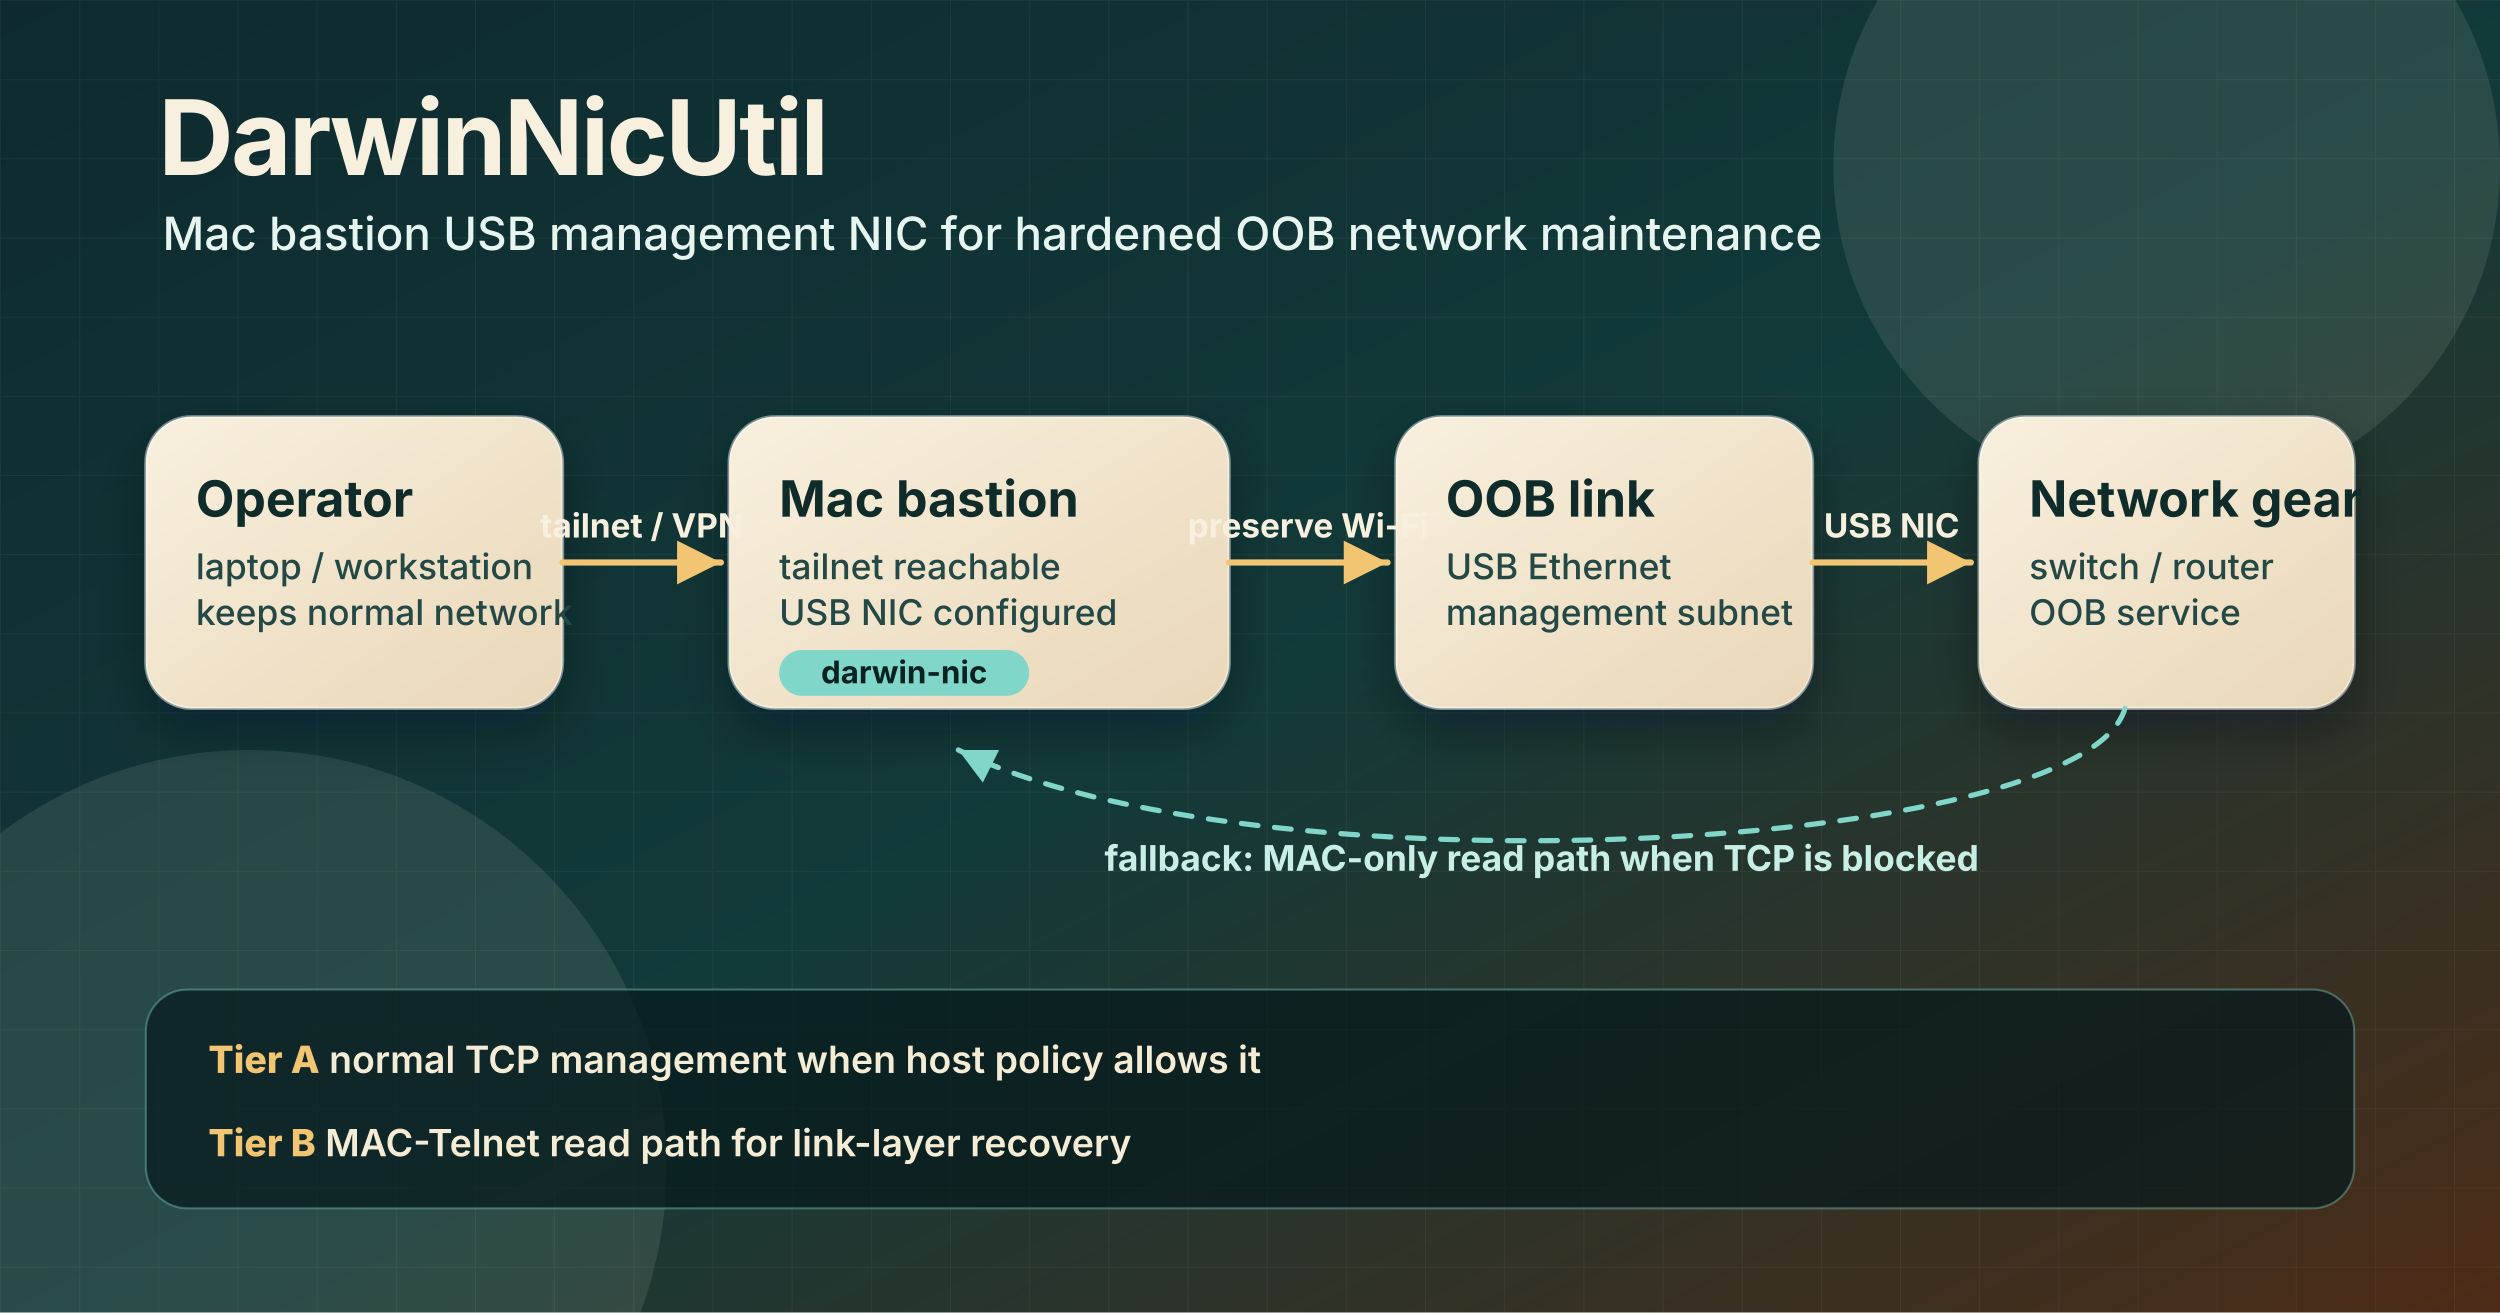
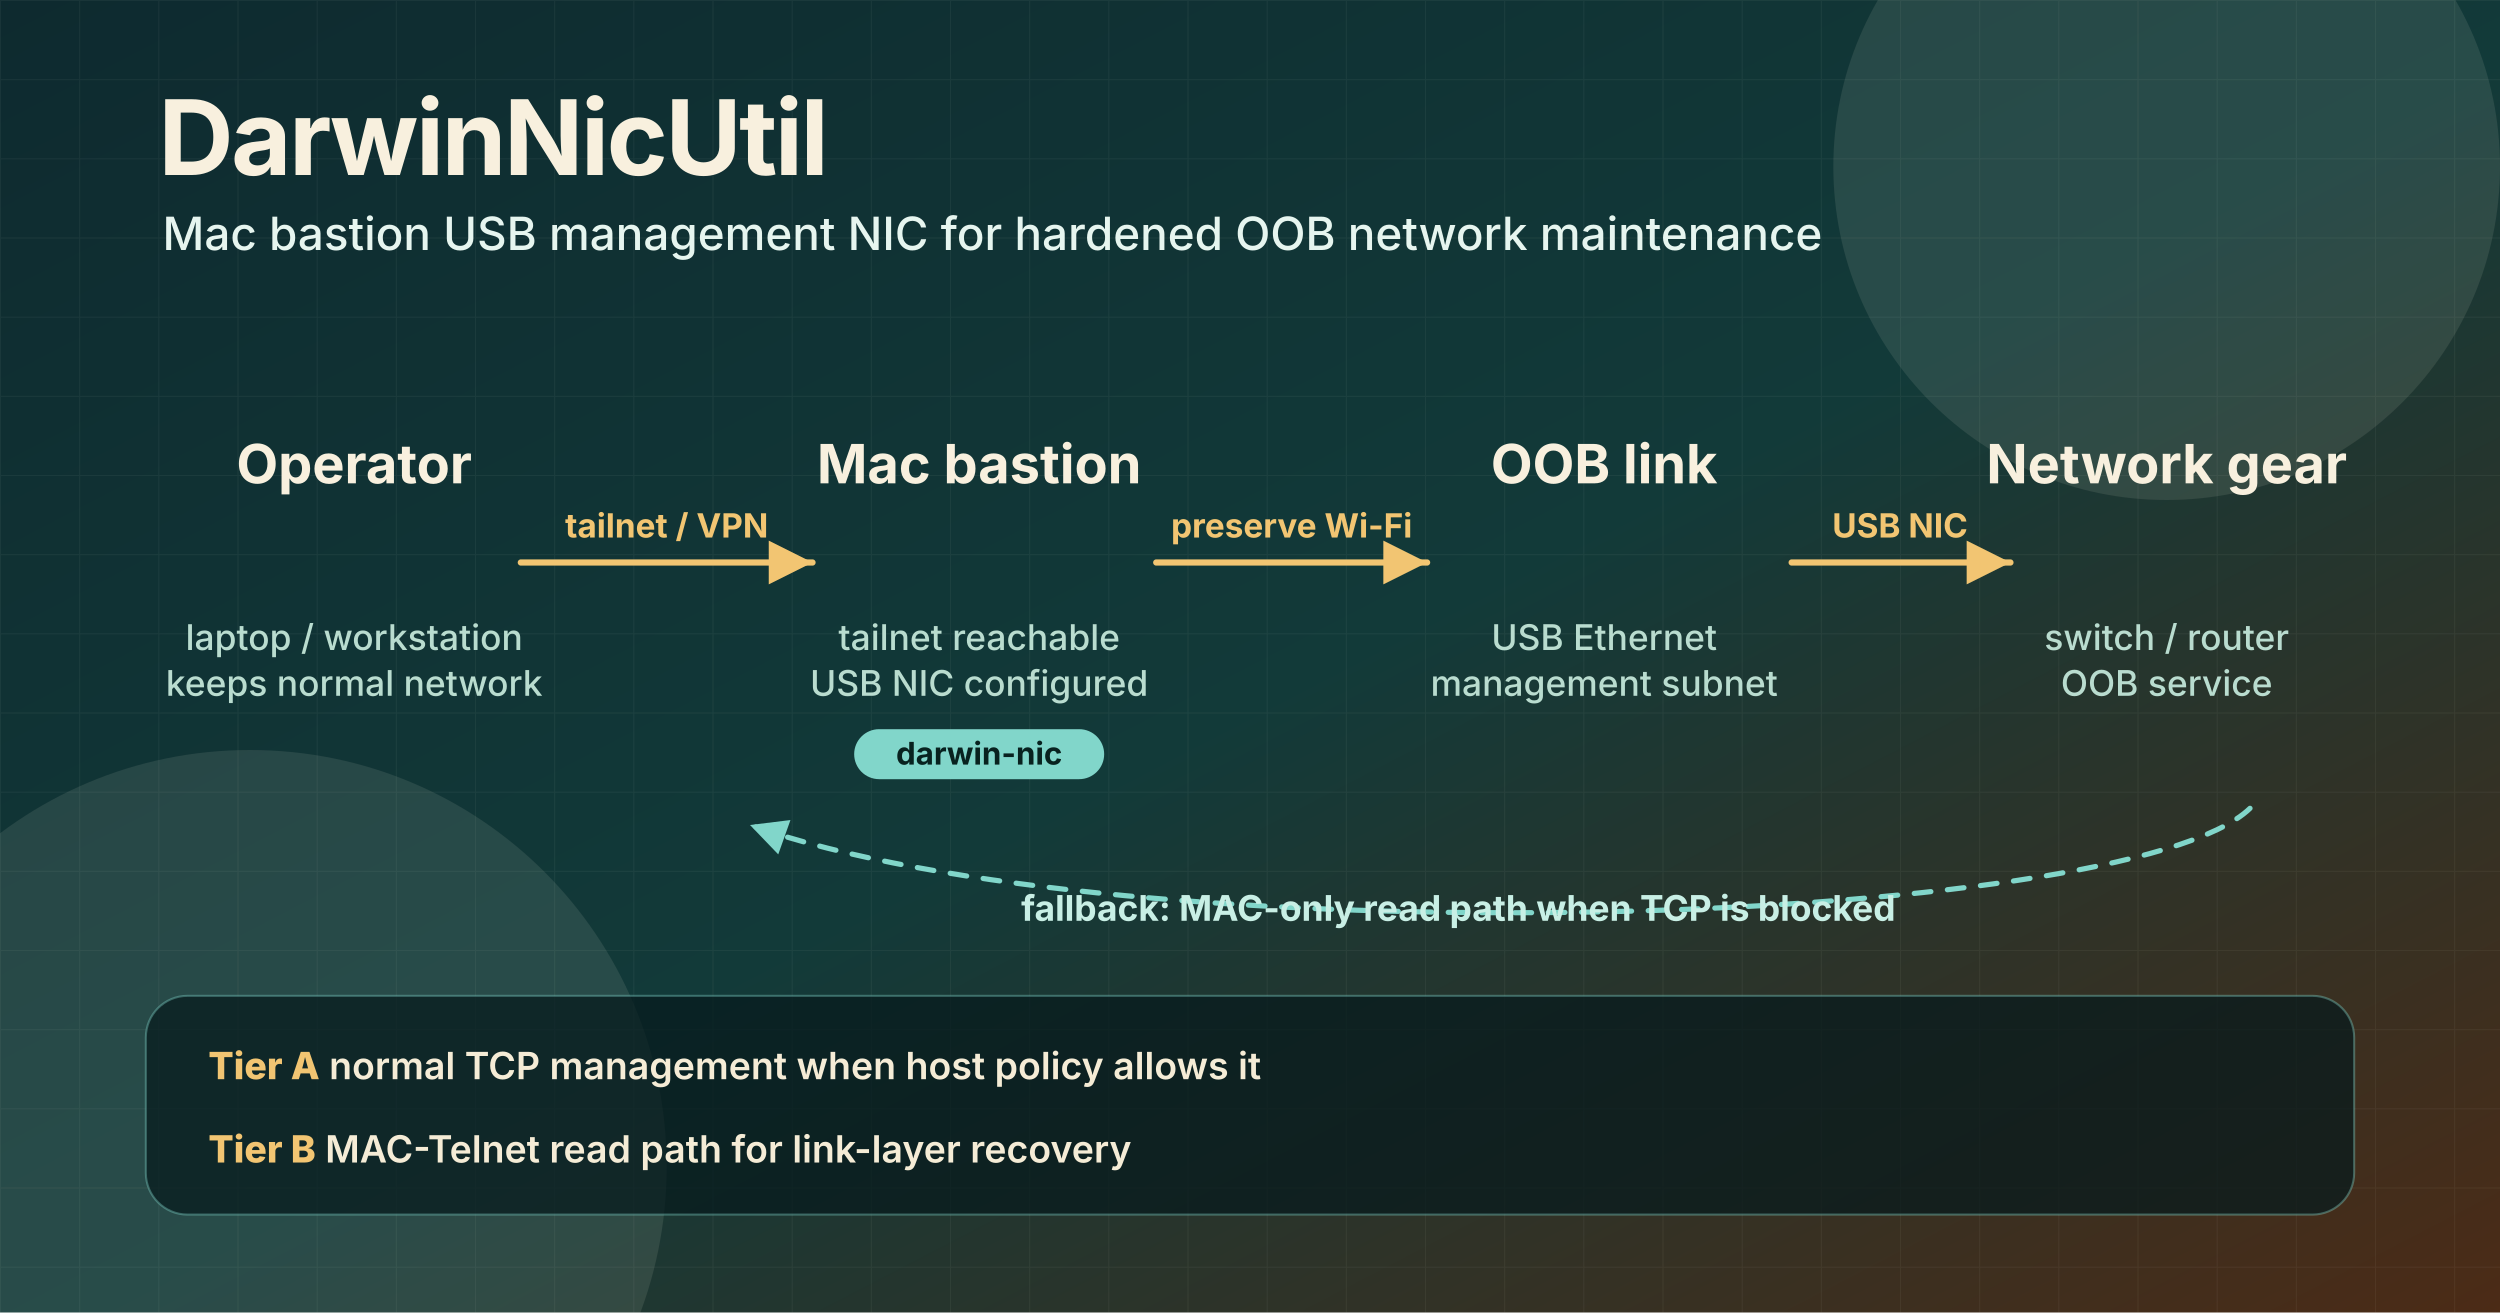
<svg xmlns="http://www.w3.org/2000/svg" width="1200" height="630" viewBox="0 0 1200 630" role="img" aria-labelledby="title desc">
  <defs>
    <linearGradient id="bg" x1="0" y1="0" x2="1" y2="1">
      <stop offset="0%" stop-color="#0e2a2f" />
      <stop offset="52%" stop-color="#123a39" />
      <stop offset="100%" stop-color="#4c2b16" />
    </linearGradient>
-     <linearGradient id="card" x1="0" y1="0" x2="1" y2="1">
-       <stop offset="0%" stop-color="#f8f0de" />
-       <stop offset="100%" stop-color="#e9d7b8" />
-     </linearGradient>
-     <filter id="shadow" x="-20%" y="-25%" width="140%" height="160%">
-       <feDropShadow dx="0" dy="10" stdDeviation="12" flood-color="#061112" flood-opacity="0.34" />
-     </filter>
    <pattern id="grid" width="38" height="38" patternUnits="userSpaceOnUse">
      <path d="M 38 0 L 0 0 0 38" fill="none" stroke="#f8f0de" stroke-opacity="0.05" stroke-width="1" />
    </pattern>
    <marker id="arrow" markerWidth="9" markerHeight="9" refX="8" refY="4.5" orient="auto" markerUnits="strokeWidth">
      <path d="M1,1 L8,4.5 L1,8 Z" fill="#f2c572" />
    </marker>
    <marker id="arrow-teal" markerWidth="9" markerHeight="9" refX="8" refY="4.5" orient="auto" markerUnits="strokeWidth">
      <path d="M1,1 L8,4.5 L1,8 Z" fill="#81d6ca" />
    </marker>
    <style>
      .title { font: 700 50px ui-sans-serif, system-ui, -apple-system, BlinkMacSystemFont, "Segoe UI", sans-serif; letter-spacing: -1.2px; fill: #f8f0de; }
-       .subtitle { font: 500 22px ui-sans-serif, system-ui, -apple-system, BlinkMacSystemFont, "Segoe UI", sans-serif; fill: #e6f5ef; opacity: 1; }
-       .label { font: 700 24px ui-sans-serif, system-ui, -apple-system, BlinkMacSystemFont, "Segoe UI", sans-serif; fill: #0f2c2b; }
-       .small { font: 500 17px ui-sans-serif, system-ui, -apple-system, BlinkMacSystemFont, "Segoe UI", sans-serif; fill: #244845; }
-       .edge { font: 700 16px ui-sans-serif, system-ui, -apple-system, BlinkMacSystemFont, "Segoe UI", sans-serif; fill: #f8f0de; opacity: 1; text-anchor: middle; }
+       .subtitle { font: 500 22px ui-sans-serif, system-ui, -apple-system, BlinkMacSystemFont, "Segoe UI", sans-serif; fill: #e6f5ef; }
+       .label { font: 700 26px ui-sans-serif, system-ui, -apple-system, BlinkMacSystemFont, "Segoe UI", sans-serif; fill: #f8f0de; text-anchor: middle; }
+       .small { font: 500 17px ui-sans-serif, system-ui, -apple-system, BlinkMacSystemFont, "Segoe UI", sans-serif; fill: #b9dccf; text-anchor: middle; }
+       .edge { font: 700 16px ui-sans-serif, system-ui, -apple-system, BlinkMacSystemFont, "Segoe UI", sans-serif; fill: #f2c572; text-anchor: middle; }
      .fallback { font: 700 17px ui-sans-serif, system-ui, -apple-system, BlinkMacSystemFont, "Segoe UI", sans-serif; fill: #c8efe5; text-anchor: middle; }
      .pill { font: 700 15px ui-sans-serif, system-ui, -apple-system, BlinkMacSystemFont, "Segoe UI", sans-serif; fill: #08221f; text-anchor: middle; }
      .tier { font: 600 18px ui-sans-serif, system-ui, -apple-system, BlinkMacSystemFont, "Segoe UI", sans-serif; fill: #f5ecd6; }
      .tier-key { font: 800 18px ui-sans-serif, system-ui, -apple-system, BlinkMacSystemFont, "Segoe UI", sans-serif; fill: #f2c572; }
-       .card { fill: url(#card); stroke: rgba(255,255,255,0.42); stroke-width: 1.5; filter: url(#shadow); }
      .soft { fill: #f8f0de; opacity: 0.10; }
      .arrow { fill: none; stroke: #f2c572; stroke-width: 3; stroke-linecap: round; marker-end: url(#arrow); }
      .arrow-fb { fill: none; stroke: #81d6ca; stroke-width: 2.5; stroke-linecap: round; stroke-dasharray: 8 8; marker-end: url(#arrow-teal); }
    </style>
  </defs>
  <rect width="1200" height="630" fill="url(#bg)" />
  <rect width="1200" height="630" fill="url(#grid)" />
  <circle cx="1040" cy="80" r="160" class="soft" />
  <circle cx="120" cy="560" r="200" class="soft" />
  <text x="76" y="84" class="title">DarwinNicUtil</text>
  <text x="78" y="120" class="subtitle">Mac bastion USB management NIC for hardened OOB network maintenance</text>
-   <rect x="70" y="200" width="200" height="140" rx="22" class="card" />
-   <text x="94" y="248" class="label">Operator</text>
-   <text x="94" y="278" class="small">laptop / workstation</text>
-   <text x="94" y="300" class="small">keeps normal network</text>
-   <rect x="350" y="200" width="240" height="140" rx="22" class="card" />
-   <text x="374" y="248" class="label">Mac bastion</text>
-   <text x="374" y="278" class="small">tailnet reachable</text>
-   <text x="374" y="300" class="small">USB NIC configured</text>
-   <rect x="374" y="312" width="120" height="22" rx="11" fill="#81d6ca" />
-   <text x="434" y="328" class="pill">darwin-nic</text>
-   <rect x="670" y="200" width="200" height="140" rx="22" class="card" />
-   <text x="694" y="248" class="label">OOB link</text>
-   <text x="694" y="278" class="small">USB Ethernet</text>
-   <text x="694" y="300" class="small">management subnet</text>
-   <rect x="950" y="200" width="180" height="140" rx="22" class="card" />
-   <text x="974" y="248" class="label">Network gear</text>
-   <text x="974" y="278" class="small">switch / router</text>
-   <text x="974" y="300" class="small">OOB service</text>
-   <path d="M270 270 L346 270" class="arrow" />
-   <text x="308" y="258" class="edge">tailnet / VPN</text>
-   <path d="M590 270 L666 270" class="arrow" />
-   <text x="628" y="258" class="edge">preserve Wi-Fi</text>
-   <path d="M870 270 L946 270" class="arrow" />
-   <text x="908" y="258" class="edge">USB NIC</text>
-   <path d="M1020 340 C1000 410, 600 430, 460 360" class="arrow-fb" />
-   <text x="740" y="418" class="fallback">fallback: MAC-only read path when TCP is blocked</text>
-   <rect x="70" y="475" width="1060" height="105" rx="20" fill="#061a1d" fill-opacity="0.72" stroke="#81d6ca" stroke-opacity="0.38" />
-   <text x="100" y="515" class="tier">
+   <text x="170" y="232" class="label">Operator</text>
+   <text x="170" y="312" class="small">laptop / workstation</text>
+   <text x="170" y="334" class="small">keeps normal network</text>
+   <text x="470" y="232" class="label">Mac bastion</text>
+   <text x="470" y="312" class="small">tailnet reachable</text>
+   <text x="470" y="334" class="small">USB NIC configured</text>
+   <rect x="410" y="350" width="120" height="24" rx="12" fill="#81d6ca" />
+   <text x="470" y="367" class="pill">darwin-nic</text>
+   <text x="770" y="232" class="label">OOB link</text>
+   <text x="770" y="312" class="small">USB Ethernet</text>
+   <text x="770" y="334" class="small">management subnet</text>
+   <text x="1040" y="232" class="label">Network gear</text>
+   <text x="1040" y="312" class="small">switch / router</text>
+   <text x="1040" y="334" class="small">OOB service</text>
+   <path d="M250 270 L390 270" class="arrow" />
+   <text x="320" y="258" class="edge">tailnet / VPN</text>
+   <path d="M555 270 L685 270" class="arrow" />
+   <text x="620" y="258" class="edge">preserve Wi-Fi</text>
+   <path d="M860 270 L965 270" class="arrow" />
+   <text x="912" y="258" class="edge">USB NIC</text>
+   <path d="M1080 388 C1020 446, 540 460, 360 396" class="arrow-fb" />
+   <text x="700" y="442" class="fallback">fallback: MAC-only read path when TCP is blocked</text>
+   <rect x="70" y="478" width="1060" height="105" rx="20" fill="#061a1d" fill-opacity="0.72" stroke="#81d6ca" stroke-opacity="0.38" />
+   <text x="100" y="518" class="tier">
    <tspan class="tier-key">Tier A</tspan>   normal TCP management when host policy allows it</text>
-   <text x="100" y="555" class="tier">
+   <text x="100" y="558" class="tier">
    <tspan class="tier-key">Tier B</tspan>   MAC-Telnet read path for link-layer recovery</text>
</svg>
